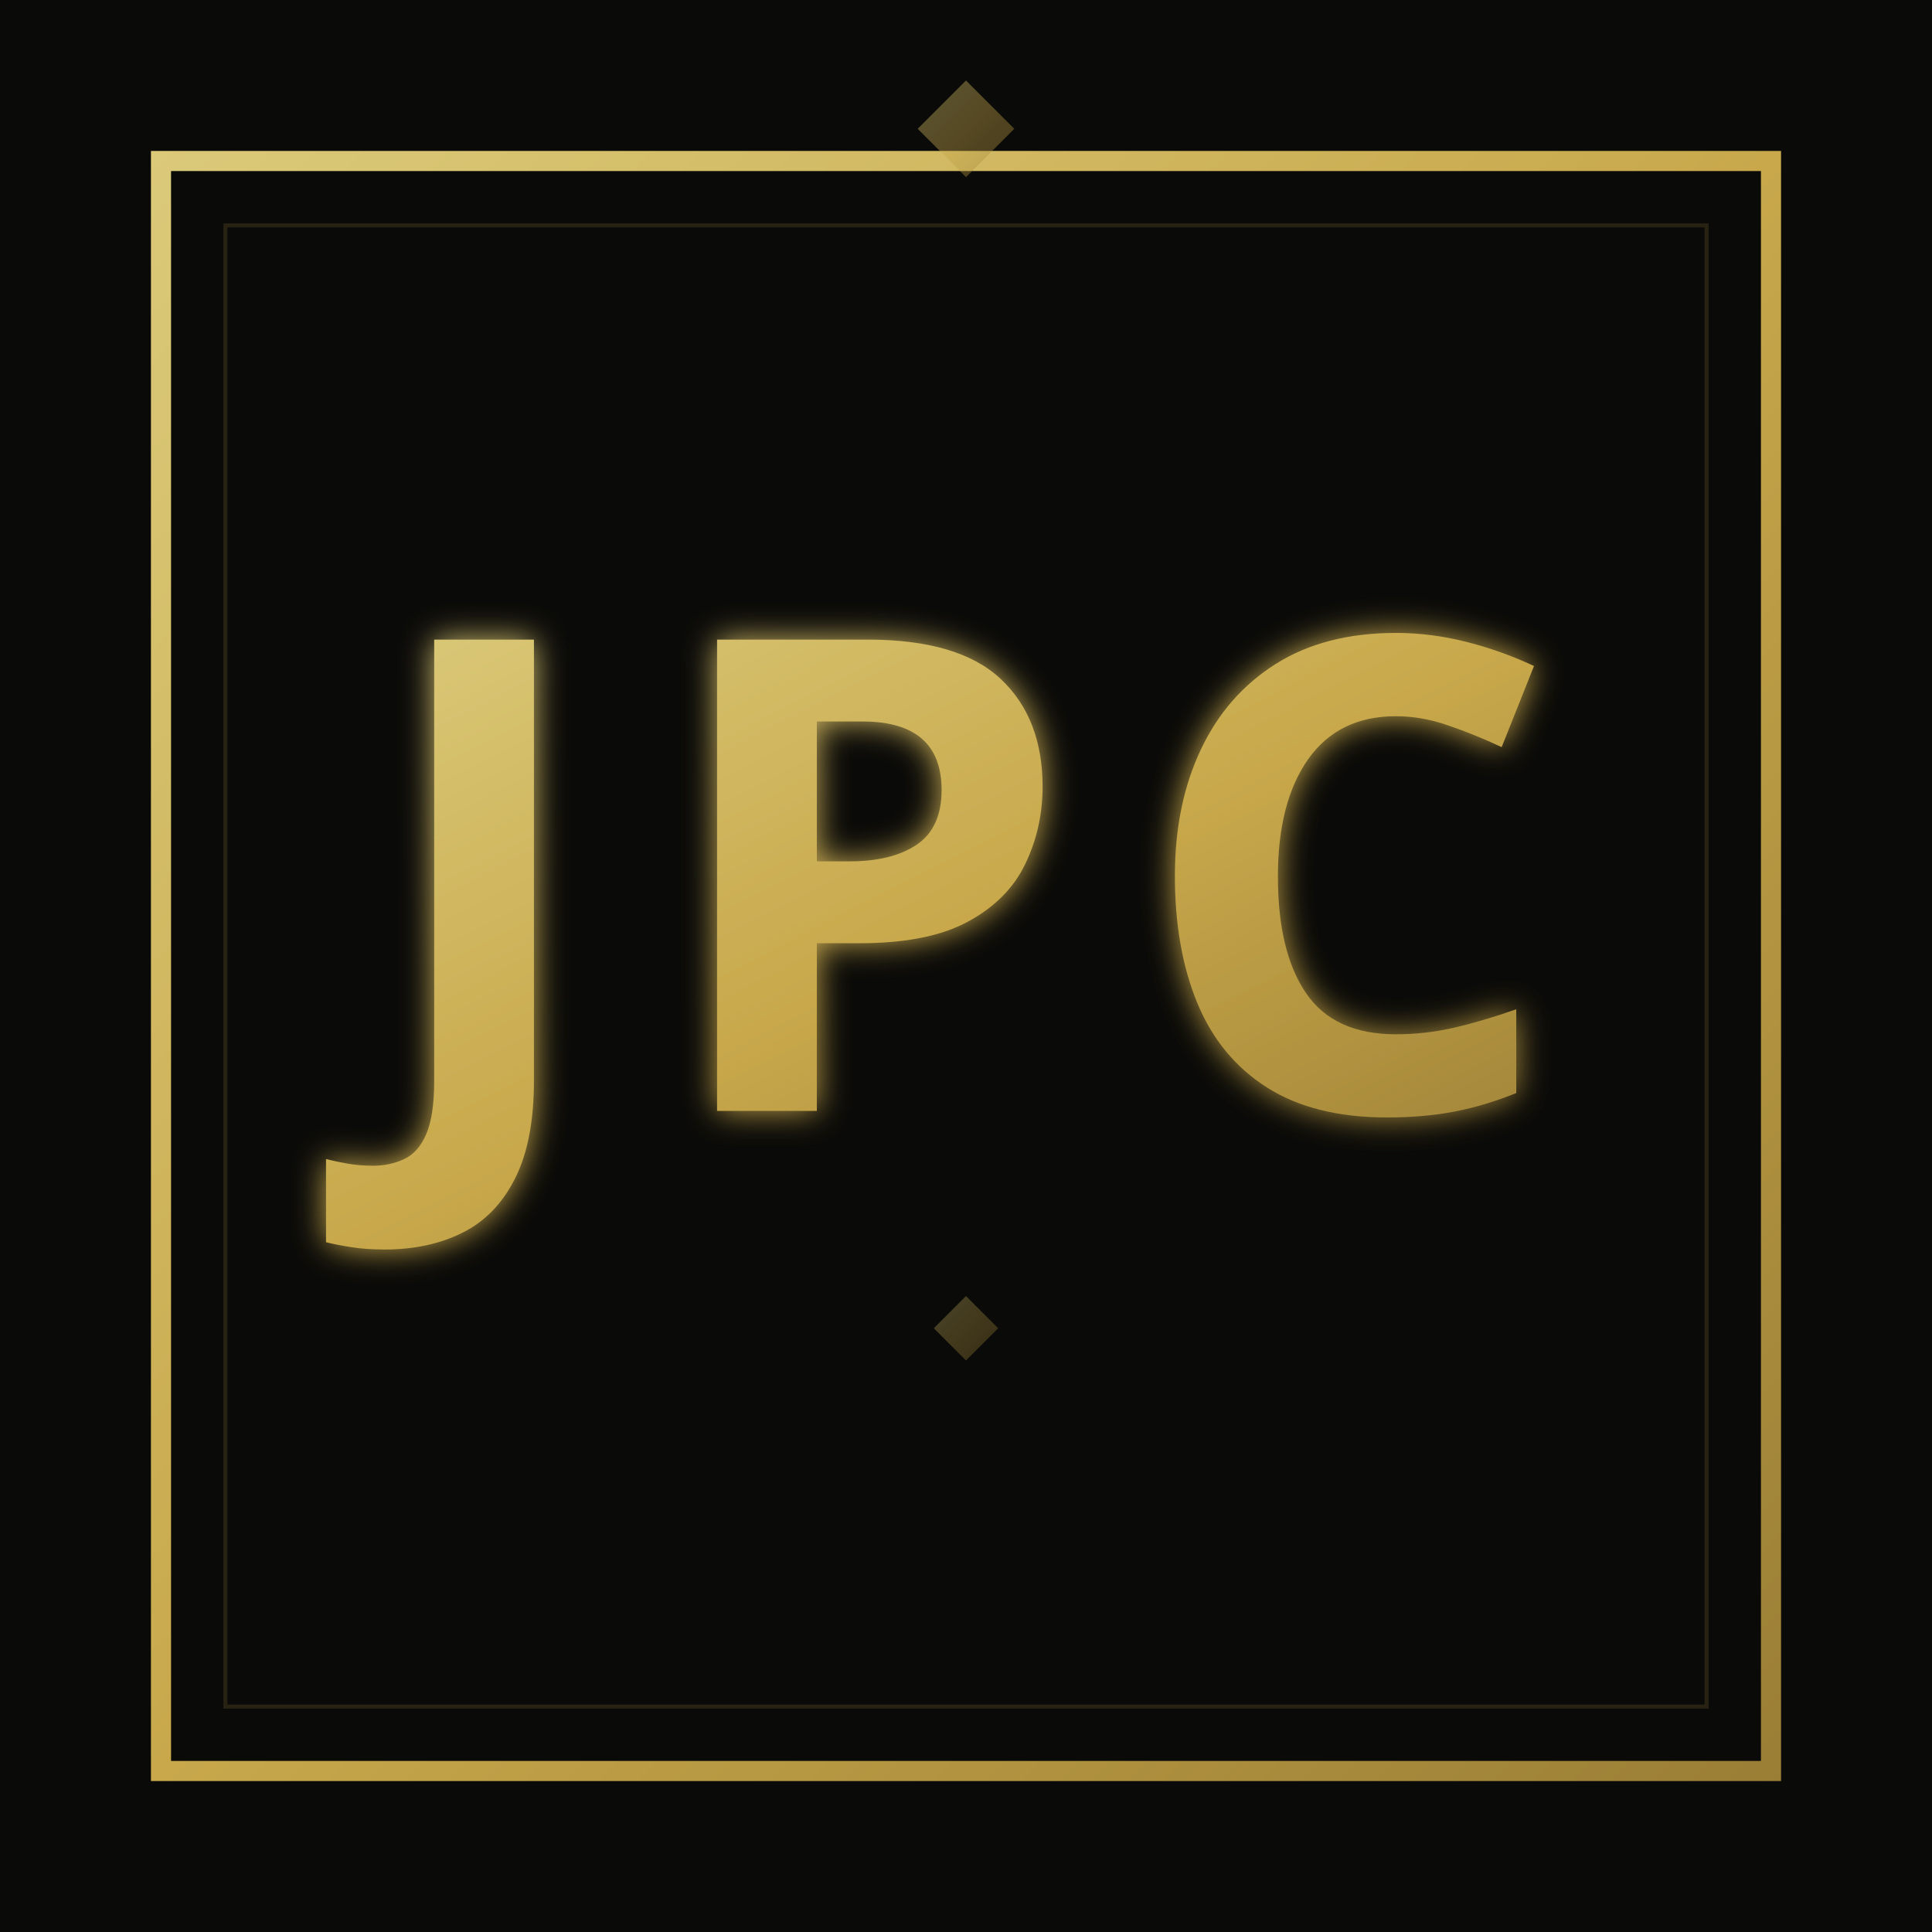
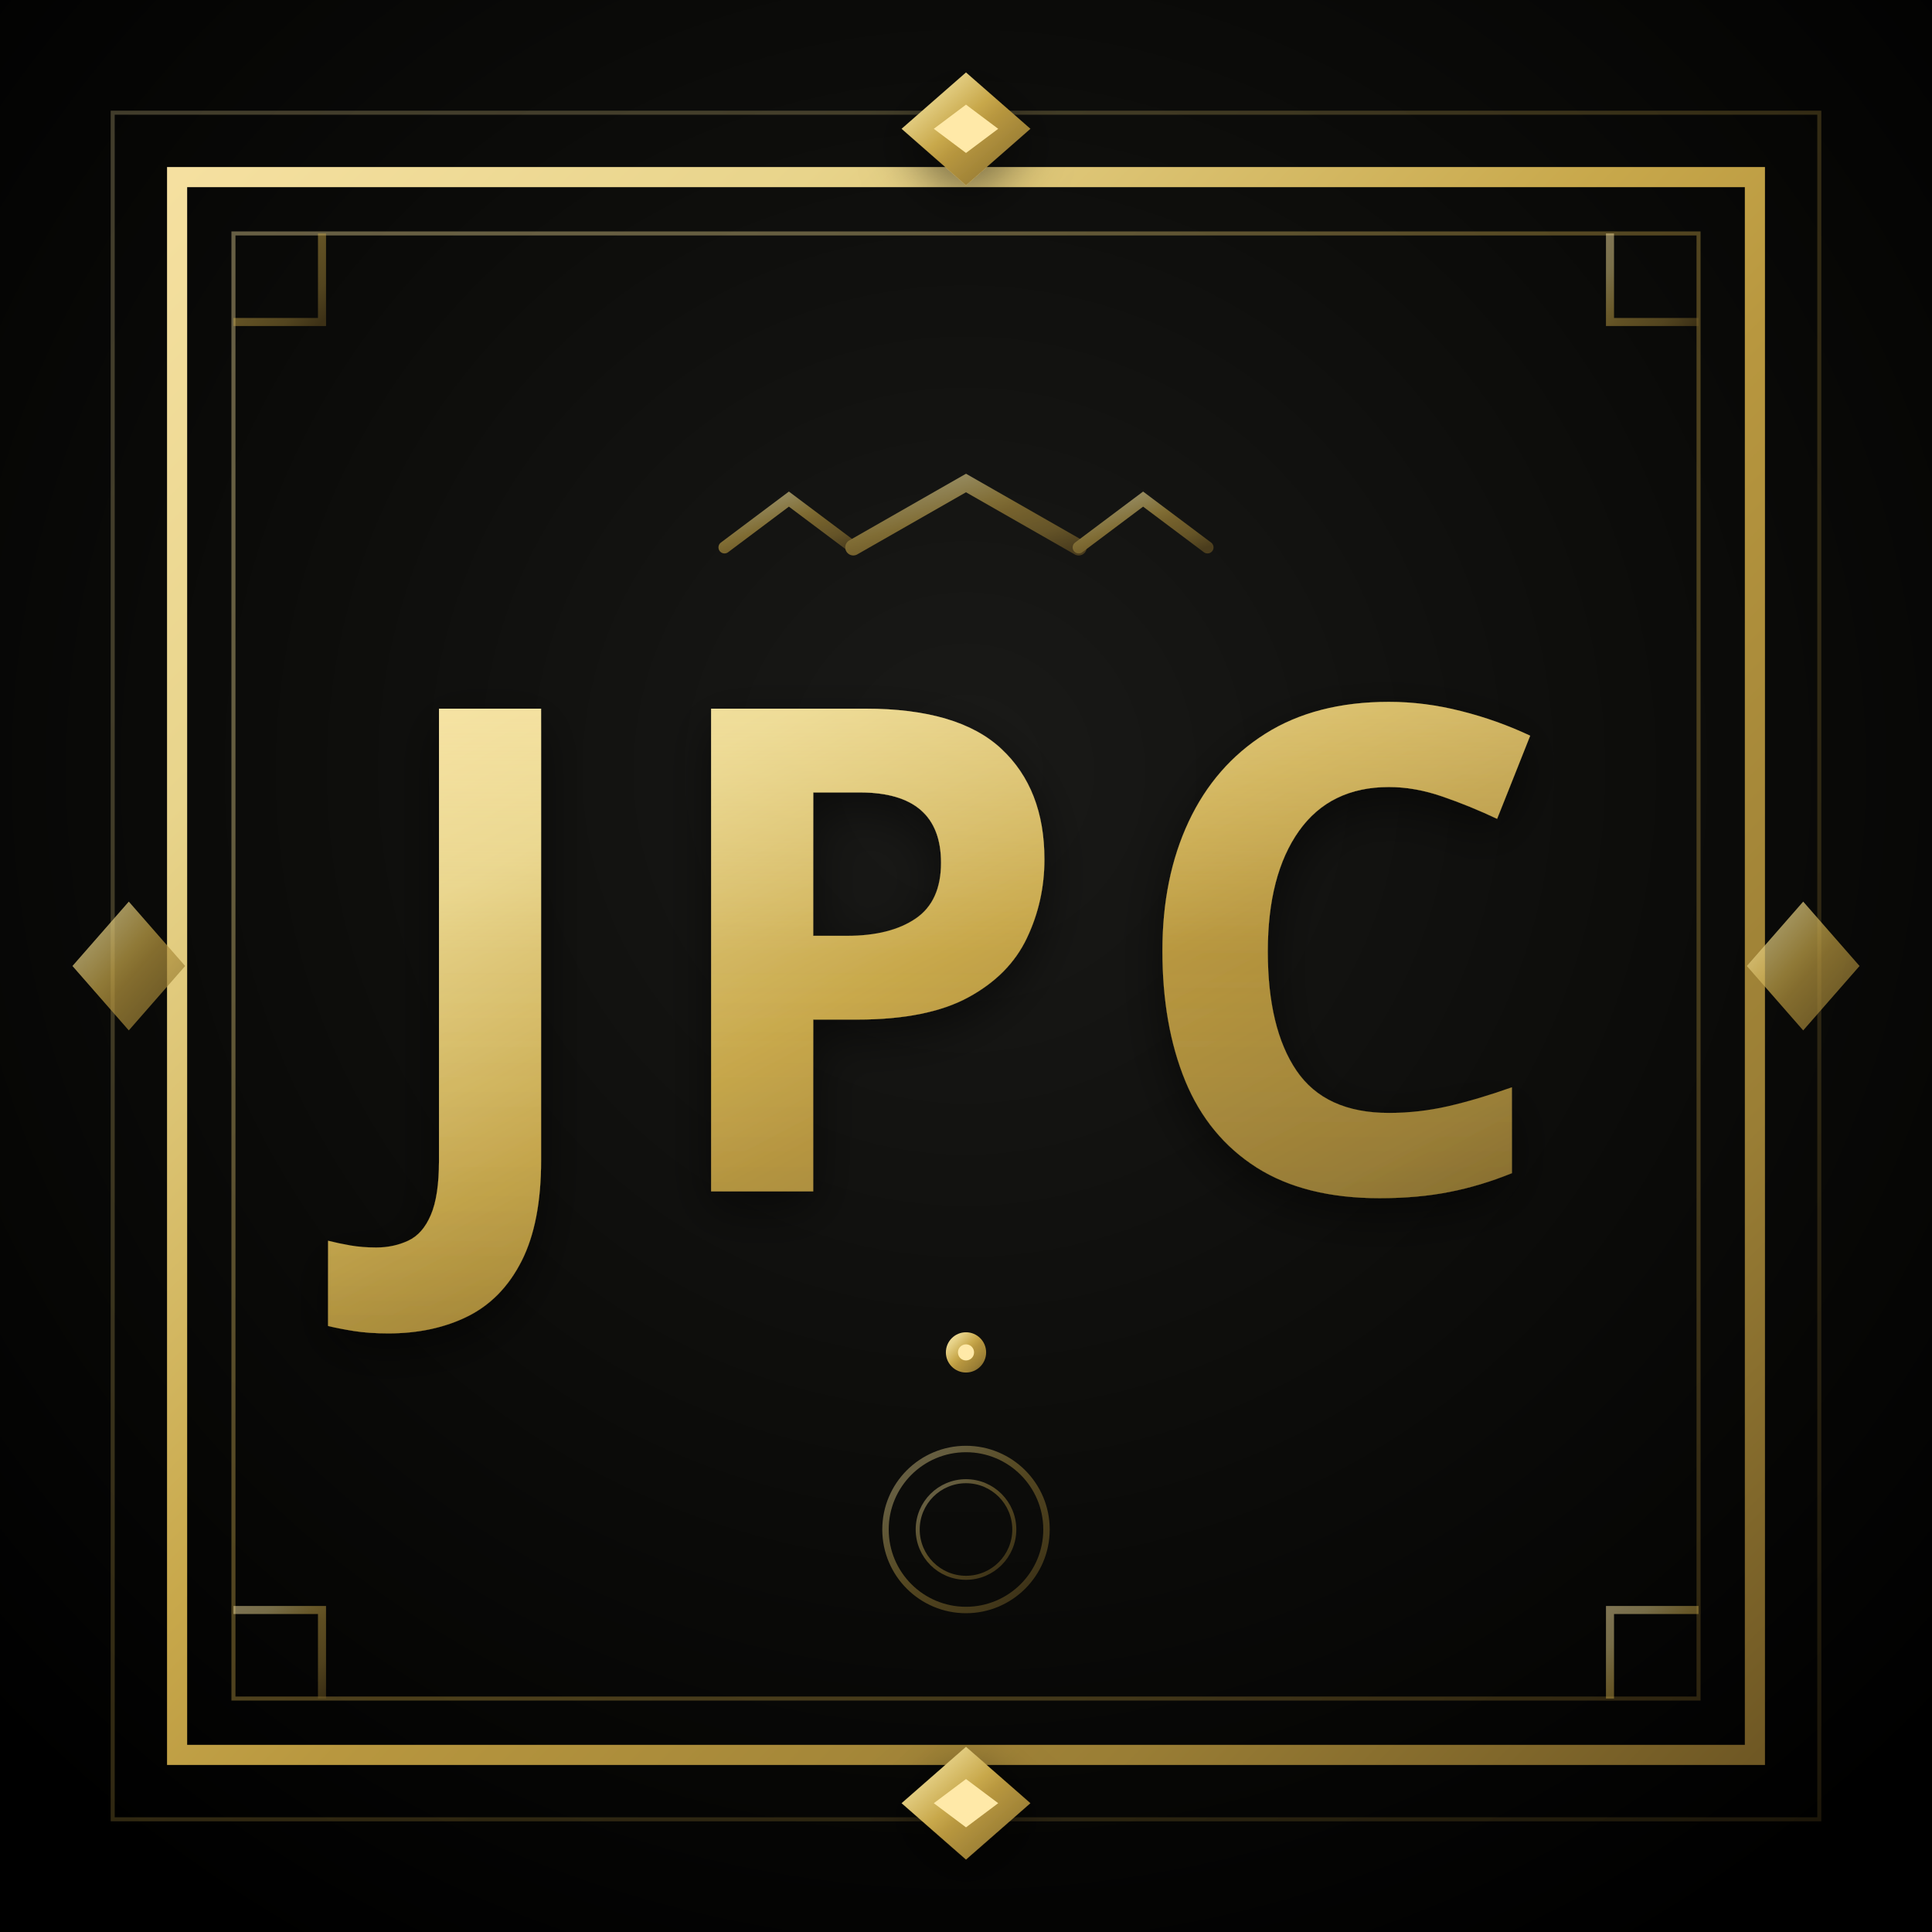
<svg xmlns="http://www.w3.org/2000/svg" viewBox="0 0 240 240">
  <defs>
-     <linearGradient id="g" x1="0%" y1="0%" x2="100%" y2="100%">
-       <stop offset="0%" style="stop-color:#DBCA7A" />
-       <stop offset="50%" style="stop-color:#C8A84B" />
-       <stop offset="100%" style="stop-color:#9A7E35" />
+     <linearGradient id="goldMetal" x1="0%" y1="0%" x2="100%" y2="100%">
+       <stop offset="0%" stop-color="#F5E0A0" />
+       <stop offset="20%" stop-color="#E8D48B" />
+       <stop offset="45%" stop-color="#C8A84B" />
+       <stop offset="55%" stop-color="#B8973F" />
+       <stop offset="80%" stop-color="#9A7E35" />
+       <stop offset="100%" stop-color="#6F5824" />
    </linearGradient>
-     <filter id="glow">
-       <feGaussianBlur stdDeviation="2" result="blur" />
+     <linearGradient id="goldShine" x1="0%" y1="0%" x2="0%" y2="100%">
+       <stop offset="0%" stop-color="#FFF1B8" stop-opacity="0.6" />
+       <stop offset="40%" stop-color="#FFF1B8" stop-opacity="0" />
+       <stop offset="100%" stop-color="#000000" stop-opacity="0.2" />
+     </linearGradient>
+     <radialGradient id="bgDepth" cx="50%" cy="40%" r="70%">
+       <stop offset="0%" stop-color="#1A1A18" />
+       <stop offset="60%" stop-color="#0A0A08" />
+       <stop offset="100%" stop-color="#000000" />
+     </radialGradient>
+     <filter id="goldGlow" x="-50%" y="-50%" width="200%" height="200%">
+       <feGaussianBlur stdDeviation="2.5" result="blur" />
      <feMerge>
        <feMergeNode in="blur" />
        <feMergeNode in="SourceGraphic" />
      </feMerge>
    </filter>
+     <filter id="bevel" x="-20%" y="-20%" width="140%" height="140%">
+       <feGaussianBlur in="SourceAlpha" stdDeviation="1" />
+       <feSpecularLighting result="specOut" specularConstant="1.5" specularExponent="20" lighting-color="#FFE9A8">
+         <feDistantLight azimuth="45" elevation="60" />
+       </feSpecularLighting>
+       <feComposite in="specOut" in2="SourceAlpha" operator="in" result="specOut2" />
+       <feComposite in="SourceGraphic" in2="specOut2" operator="arithmetic" k1="0" k2="1" k3="1" k4="0" />
+     </filter>
+     <filter id="dropShadow" x="-50%" y="-50%" width="200%" height="200%">
+       <feDropShadow dx="0" dy="2" stdDeviation="3" flood-color="#000" flood-opacity="0.5" />
+     </filter>
  </defs>
-   <rect width="240" height="240" fill="#0A0A08" />
-   <rect x="20" y="20" width="200" height="200" fill="none" stroke="url(#g)" stroke-width="2.5" />
-   <rect x="28" y="28" width="184" height="184" fill="none" stroke="#C8A84B" stroke-width="0.5" opacity="0.15" />
-   <path d="M20,20 L50,20" stroke="url(#g)" stroke-width="4.5" fill="none" />
-   <path d="M20,20 L20,50" stroke="url(#g)" stroke-width="4.5" fill="none" />
-   <path d="M220,20 L190,20" stroke="url(#g)" stroke-width="4.5" fill="none" />
-   <path d="M220,20 L220,50" stroke="url(#g)" stroke-width="4.5" fill="none" />
-   <path d="M20,220 L50,220" stroke="url(#g)" stroke-width="4.5" fill="none" />
-   <path d="M20,220 L20,190" stroke="url(#g)" stroke-width="4.5" fill="none" />
-   <path d="M220,220 L190,220" stroke="url(#g)" stroke-width="4.5" fill="none" />
-   <path d="M220,220 L220,190" stroke="url(#g)" stroke-width="4.5" fill="none" />
-   <polygon points="120,10 126,16 120,22 114,16" fill="url(#g)" opacity="0.4" />
-   <text x="120" y="138" font-family="'Barlow Condensed', 'Arial Narrow', sans-serif" font-size="82" font-weight="800" fill="url(#g)" text-anchor="middle" letter-spacing="8" filter="url(#glow)">JPC</text>
-   <line x1="65" y1="165" x2="95" y2="165" stroke="url(#g)" stroke-width="0.8" opacity="0.4" />
-   <polygon points="120,161 124,165 120,169 116,165" fill="url(#g)" opacity="0.3" />
-   <line x1="145" y1="165" x2="175" y2="165" stroke="url(#g)" stroke-width="0.8" opacity="0.4" />
+   <rect width="240" height="240" fill="url(#bgDepth)" />
+   <rect x="14" y="14" width="212" height="212" fill="none" stroke="url(#goldMetal)" stroke-width="0.5" opacity="0.25" />
+   <rect x="22" y="22" width="196" height="196" fill="none" stroke="url(#goldMetal)" stroke-width="2.5" />
+   <rect x="29" y="29" width="182" height="182" fill="none" stroke="url(#goldMetal)" stroke-width="0.5" opacity="0.4" />
+   <g stroke="url(#goldMetal)" stroke-width="5" fill="none" stroke-linecap="square">
+     <path d="M22,22 L48,22" />
+     <path d="M22,22 L22,48" />
+     <path d="M218,22 L192,22" />
+     <path d="M218,22 L218,48" />
+     <path d="M22,218 L48,218" />
+     <path d="M22,218 L22,192" />
+     <path d="M218,218 L192,218" />
+     <path d="M218,218 L218,192" />
+   </g>
+   <g stroke="url(#goldMetal)" stroke-width="1" fill="none" opacity="0.5">
+     <path d="M40,29 L40,40 L29,40" />
+     <path d="M200,29 L200,40 L211,40" />
+     <path d="M40,211 L40,200 L29,200" />
+     <path d="M200,211 L200,200 L211,200" />
+   </g>
+   <g transform="translate(120,16)">
+     <polygon points="0,-7 8,0 0,7 -8,0" fill="url(#goldMetal)" filter="url(#dropShadow)" />
+     <polygon points="0,-3 4,0 0,3 -4,0" fill="#FFE9A8" />
+   </g>
+   <g transform="translate(120,224)">
+     <polygon points="0,-7 8,0 0,7 -8,0" fill="url(#goldMetal)" filter="url(#dropShadow)" />
+     <polygon points="0,-3 4,0 0,3 -4,0" fill="#FFE9A8" />
+   </g>
+   <g transform="translate(16,120)">
+     <polygon points="-7,0 0,-8 7,0 0,8" fill="url(#goldMetal)" opacity="0.7" />
+   </g>
+   <g transform="translate(224,120)">
+     <polygon points="-7,0 0,-8 7,0 0,8" fill="url(#goldMetal)" opacity="0.7" />
+   </g>
+   <g transform="translate(120,68)" opacity="0.6">
+     <path d="M-30,0 L-22,-6 L-14,0" fill="none" stroke="url(#goldMetal)" stroke-width="1.5" stroke-linecap="round" />
+     <path d="M-14,0 L0,-8 L14,0" fill="none" stroke="url(#goldMetal)" stroke-width="2" stroke-linecap="round" />
+     <path d="M14,0 L22,-6 L30,0" fill="none" stroke="url(#goldMetal)" stroke-width="1.5" stroke-linecap="round" />
+   </g>
+   <g filter="url(#dropShadow)">
+     <text x="120" y="148" font-family="'Barlow Condensed', 'Arial Narrow', sans-serif" font-size="84" font-weight="800" fill="url(#goldMetal)" text-anchor="middle" letter-spacing="6">JPC</text>
+     <text x="120" y="148" font-family="'Barlow Condensed', 'Arial Narrow', sans-serif" font-size="84" font-weight="800" fill="url(#goldShine)" text-anchor="middle" letter-spacing="6" opacity="0.5">JPC</text>
+   </g>
+   <g transform="translate(120,168)">
+     <line x1="-50" y1="0" x2="-12" y2="0" stroke="url(#goldMetal)" stroke-width="1" opacity="0.5" />
+     <circle cx="0" cy="0" r="2.5" fill="url(#goldMetal)" />
+     <circle cx="0" cy="0" r="1" fill="#FFE9A8" />
+     <line x1="12" y1="0" x2="50" y2="0" stroke="url(#goldMetal)" stroke-width="1" opacity="0.5" />
+   </g>
+   <g transform="translate(120,190)" opacity="0.4">
+     <circle cx="0" cy="0" r="10" fill="none" stroke="url(#goldMetal)" stroke-width="0.8" />
+     <circle cx="0" cy="0" r="6" fill="none" stroke="url(#goldMetal)" stroke-width="0.5" />
+     <line x1="-12" y1="0" x2="-10" y2="0" stroke="url(#goldMetal)" stroke-width="0.8" />
+     <line x1="10" y1="0" x2="12" y2="0" stroke="url(#goldMetal)" stroke-width="0.8" />
+   </g>
</svg>
